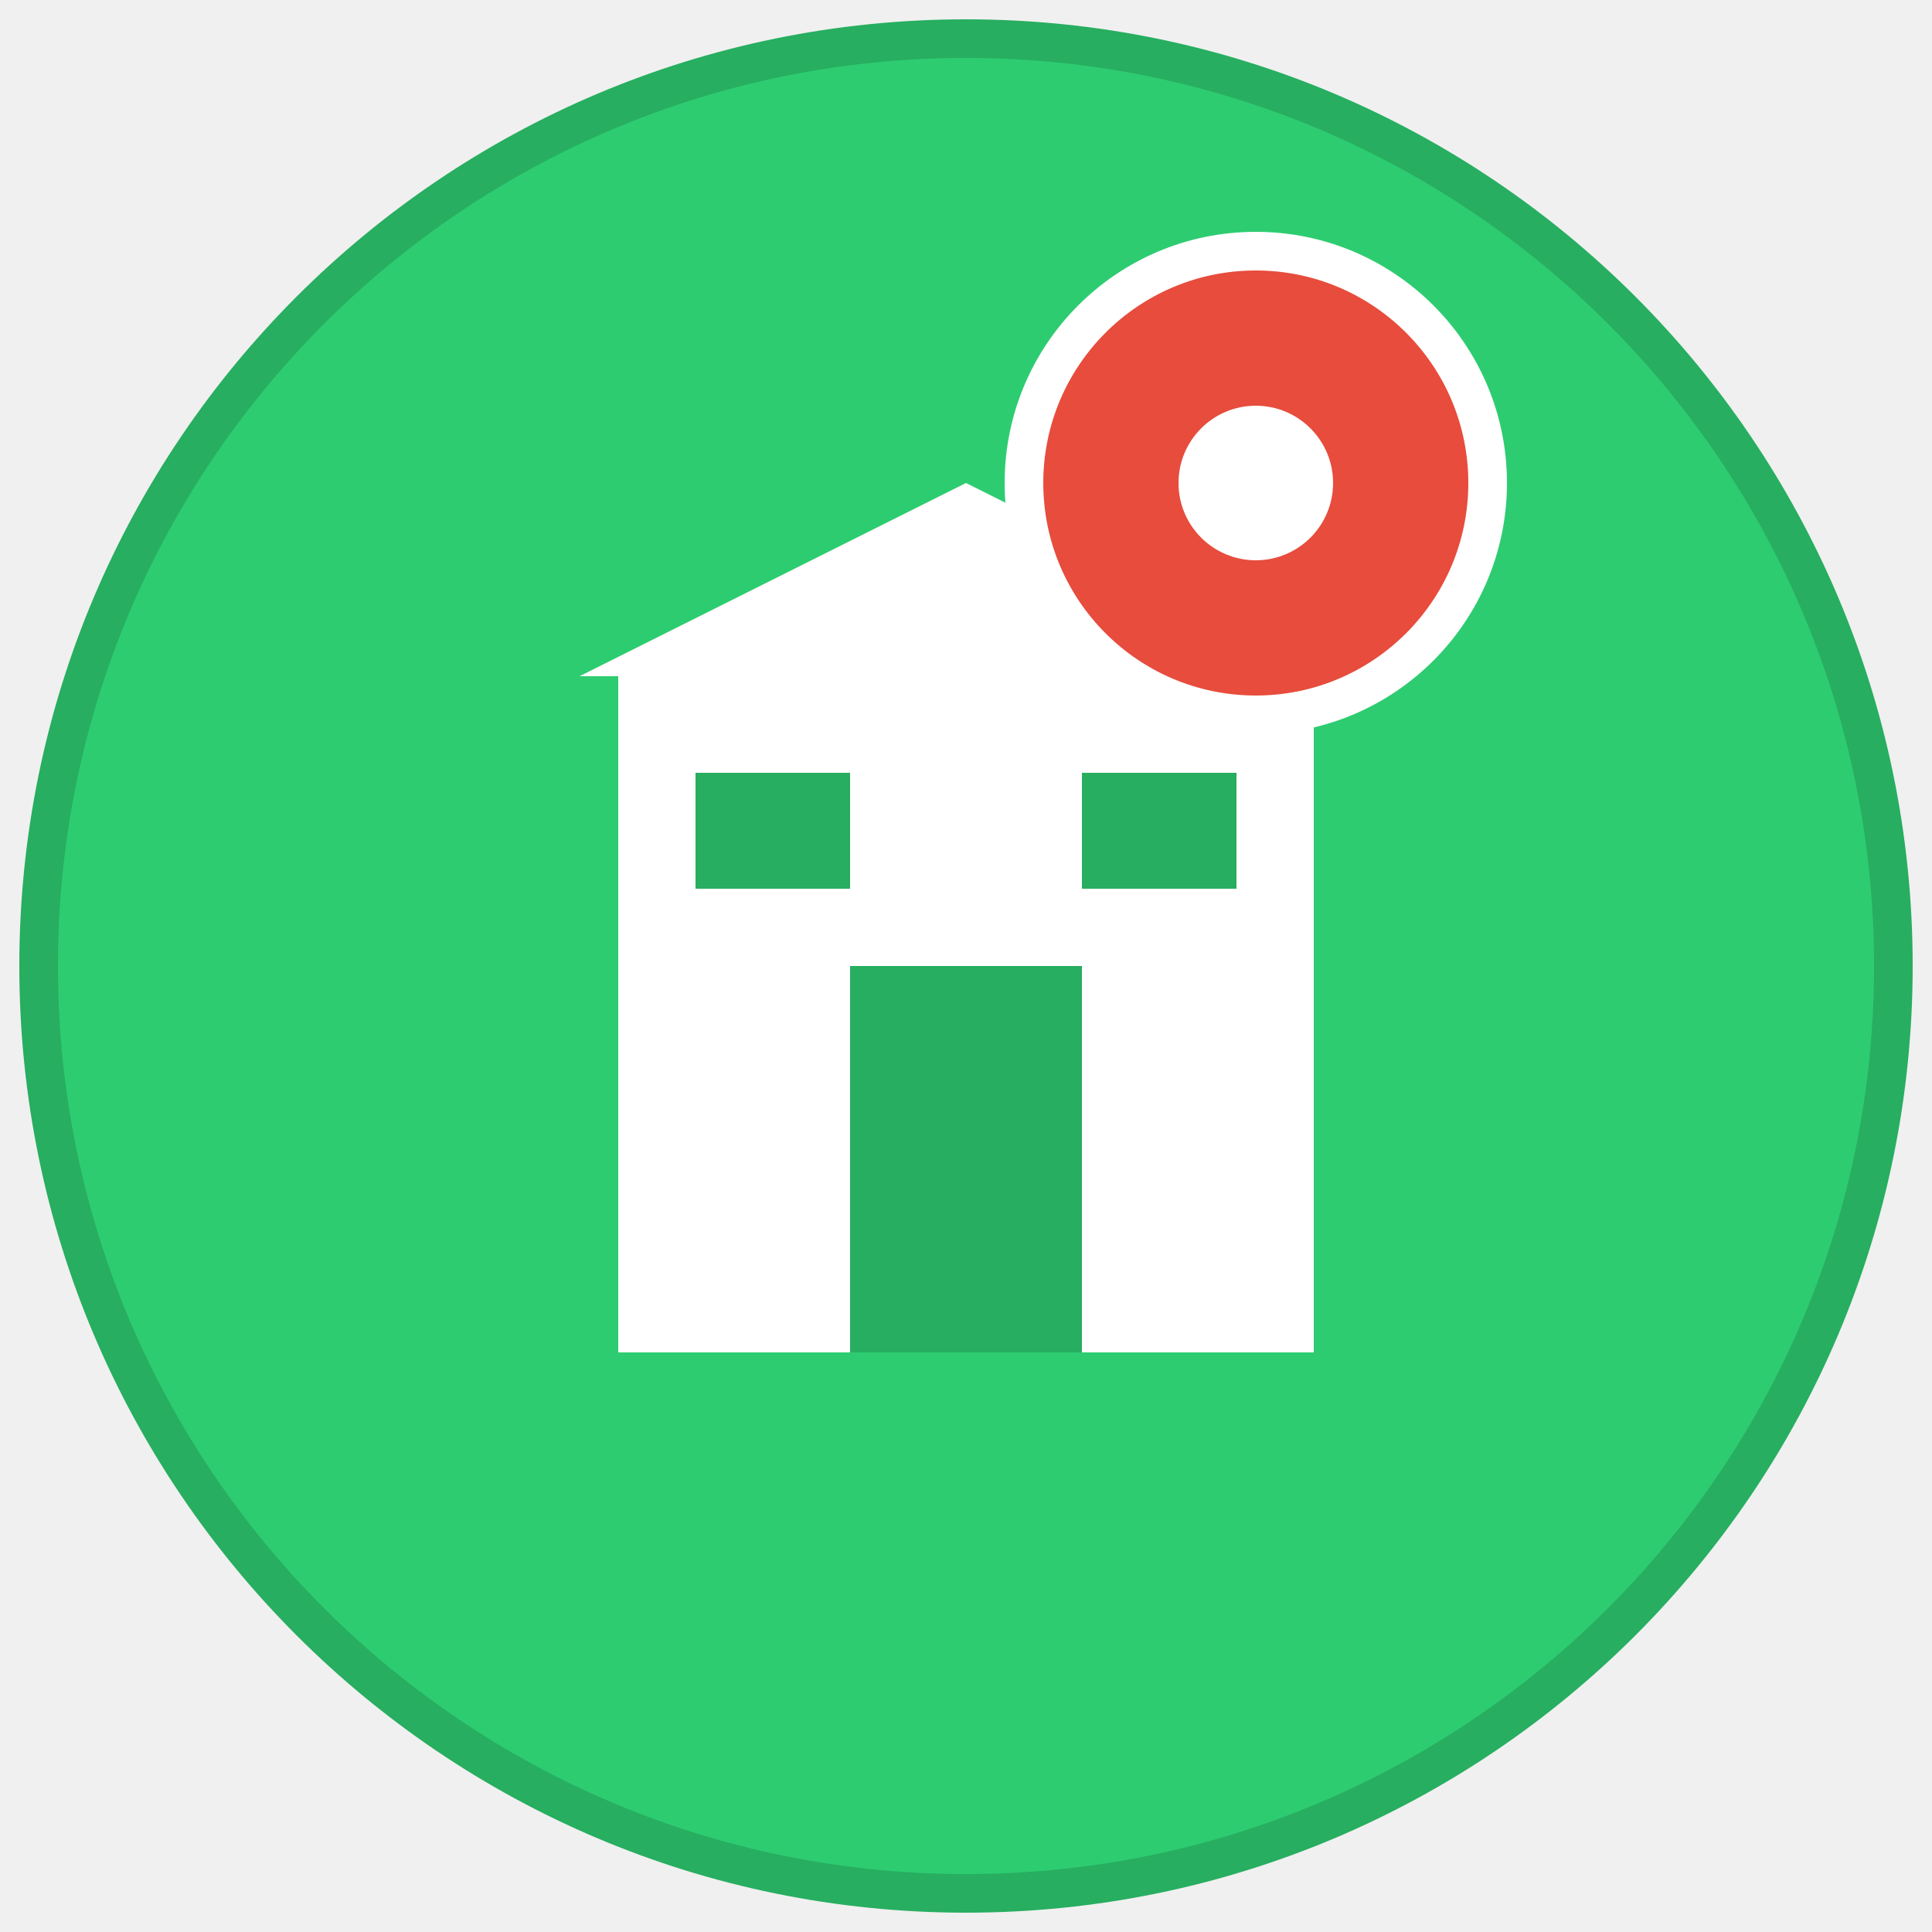
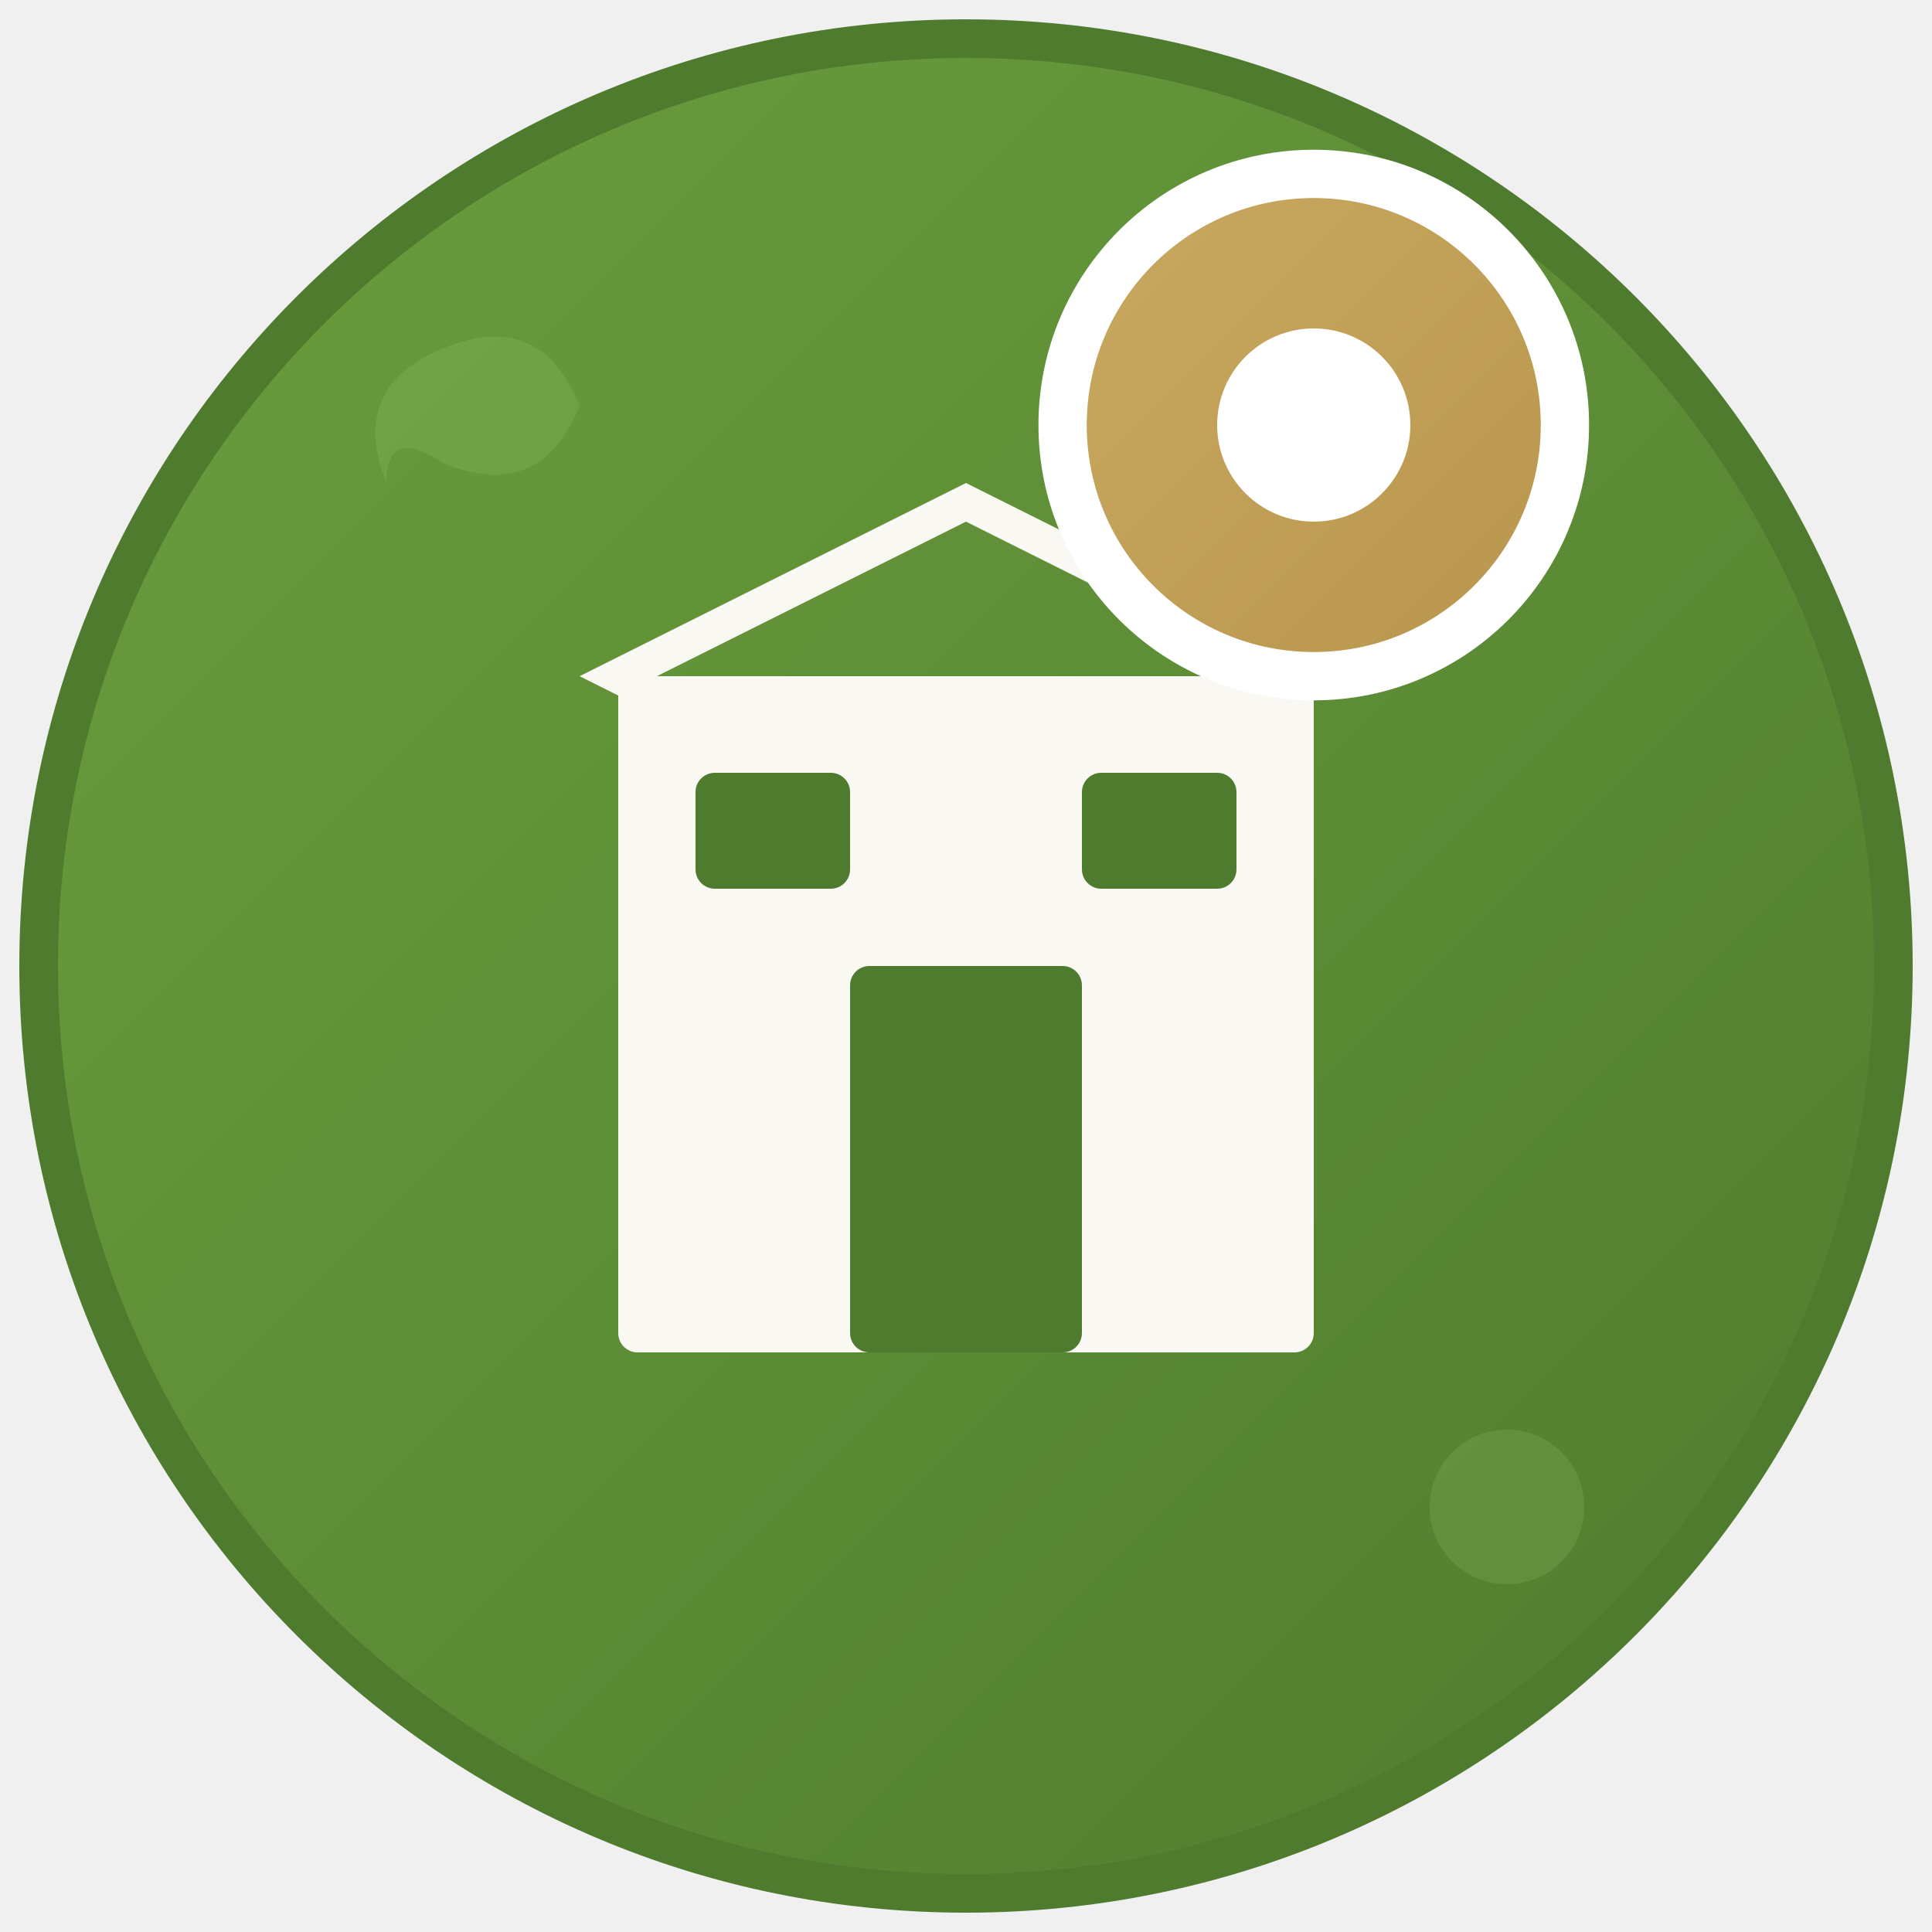
<svg xmlns="http://www.w3.org/2000/svg" viewBox="0 0 100 100">
-   <circle cx="50" cy="50" r="48" fill="#2ecc71" stroke="#27ae60" stroke-width="2" />
-   <g fill="white">
-     <polygon points="30,35 50,25 70,35" />
-     <rect x="32" y="35" width="36" height="35" />
-     <rect x="44" y="50" width="12" height="20" fill="#27ae60" />
-     <rect x="36" y="40" width="8" height="6" fill="#27ae60" />
-     <rect x="56" y="40" width="8" height="6" fill="#27ae60" />
+   <defs>
+     <linearGradient id="sotoBg" x1="0%" y1="0%" x2="100%" y2="100%">
+       <stop offset="0%" style="stop-color:#6B9F3E;stop-opacity:1" />
+       <stop offset="100%" style="stop-color:#4F7B2E;stop-opacity:1" />
+     </linearGradient>
+     <linearGradient id="sotoAccent" x1="0%" y1="0%" x2="100%" y2="100%">
+       <stop offset="0%" style="stop-color:#C9A961;stop-opacity:1" />
+       <stop offset="100%" style="stop-color:#B8954D;stop-opacity:1" />
+     </linearGradient>
+   </defs>
+   <circle cx="50" cy="50" r="48" fill="url(#sotoBg)" stroke="#4F7B2E" stroke-width="2" />
+   <path d="M 20 25 Q 18 20 23 18 Q 28 16 30 21 Q 28 26 23 24 Q 20 22 20 25 Z" fill="#8AB860" opacity="0.3" />
+   <g fill="#FAF8F3">
+     <path d="M 30 35 L 50 25 L 70 35 L 68 36 L 50 27 L 32 36 Z" />
+     <rect x="32" y="35" width="36" height="35" rx="1" />
+     <rect x="44" y="50" width="12" height="20" rx="1" fill="#4F7B2E" />
+     <rect x="36" y="40" width="8" height="6" rx="1" fill="#4F7B2E" />
+     <rect x="56" y="40" width="8" height="6" rx="1" fill="#4F7B2E" />
  </g>
-   <g transform="translate(65, 25)">
-     <circle cx="0" cy="0" r="12" fill="#e74c3c" stroke="white" stroke-width="2" />
-     <circle cx="0" cy="0" r="4" fill="white" />
+   <g transform="translate(68, 22)">
+     <circle cx="0" cy="0" r="13" fill="url(#sotoAccent)" stroke="white" stroke-width="2.5" />
+     <circle cx="0" cy="0" r="5" fill="white" />
  </g>
+   <circle cx="78" cy="78" r="4" fill="#8AB860" opacity="0.25" />
</svg>
